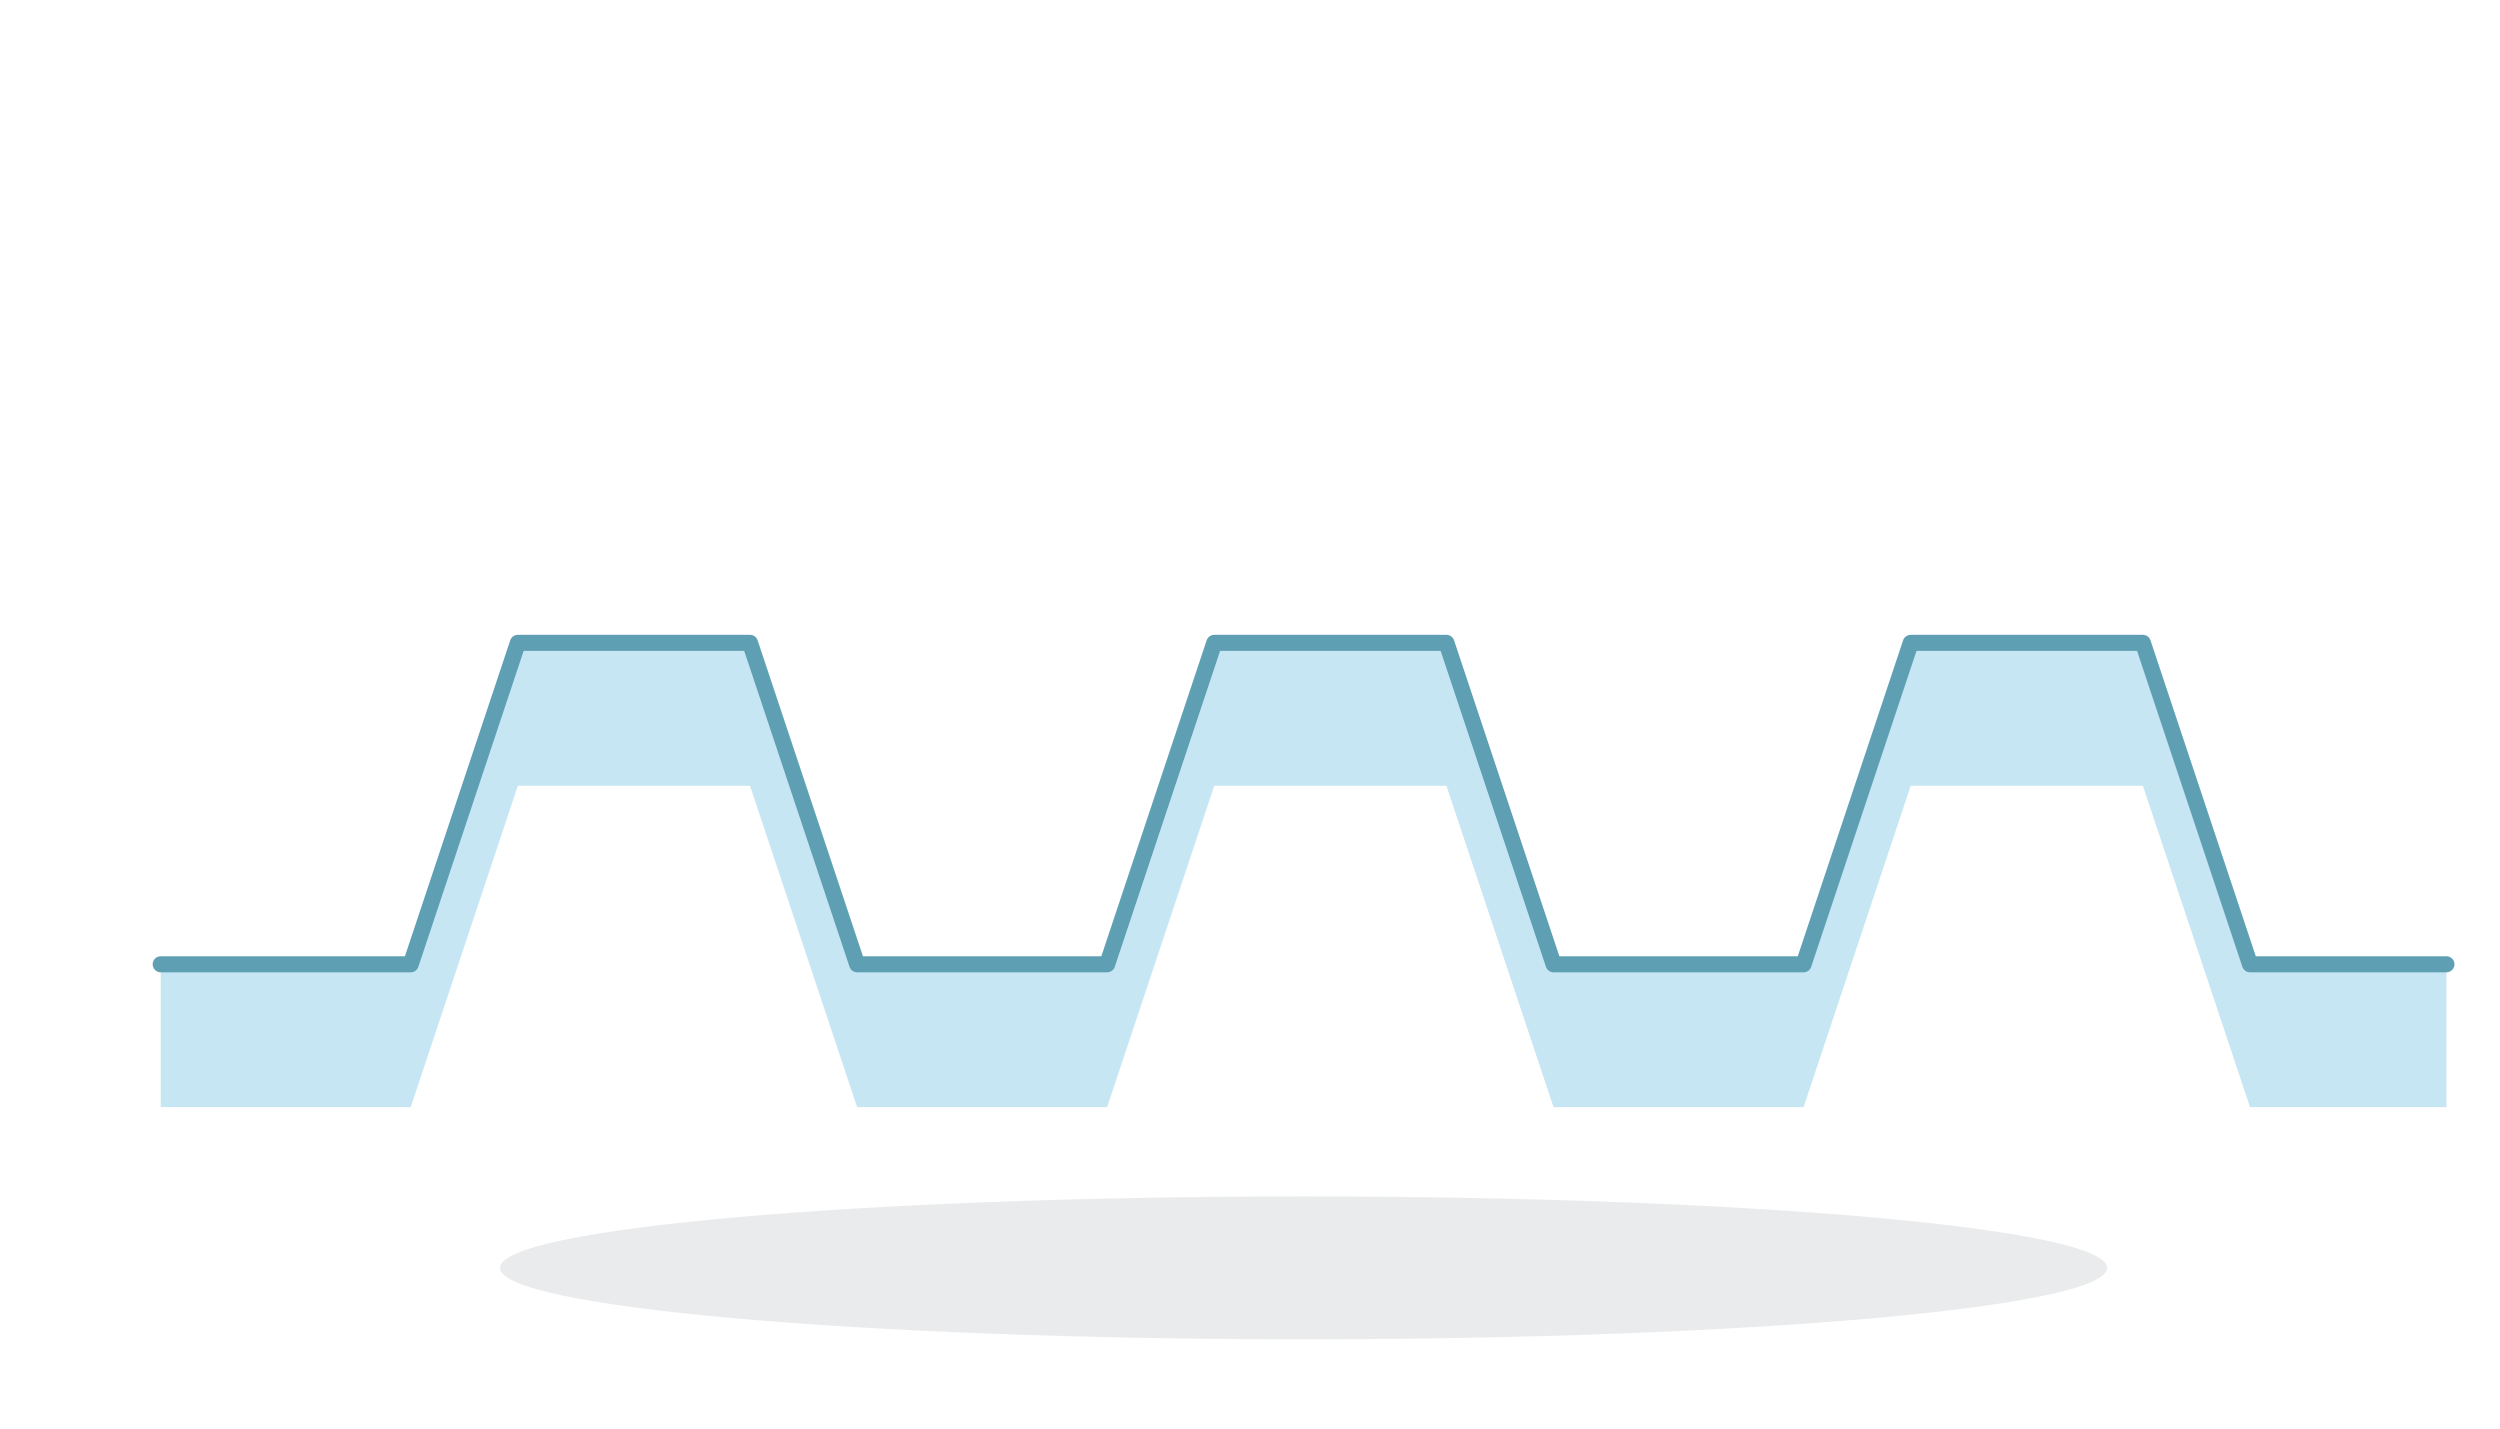
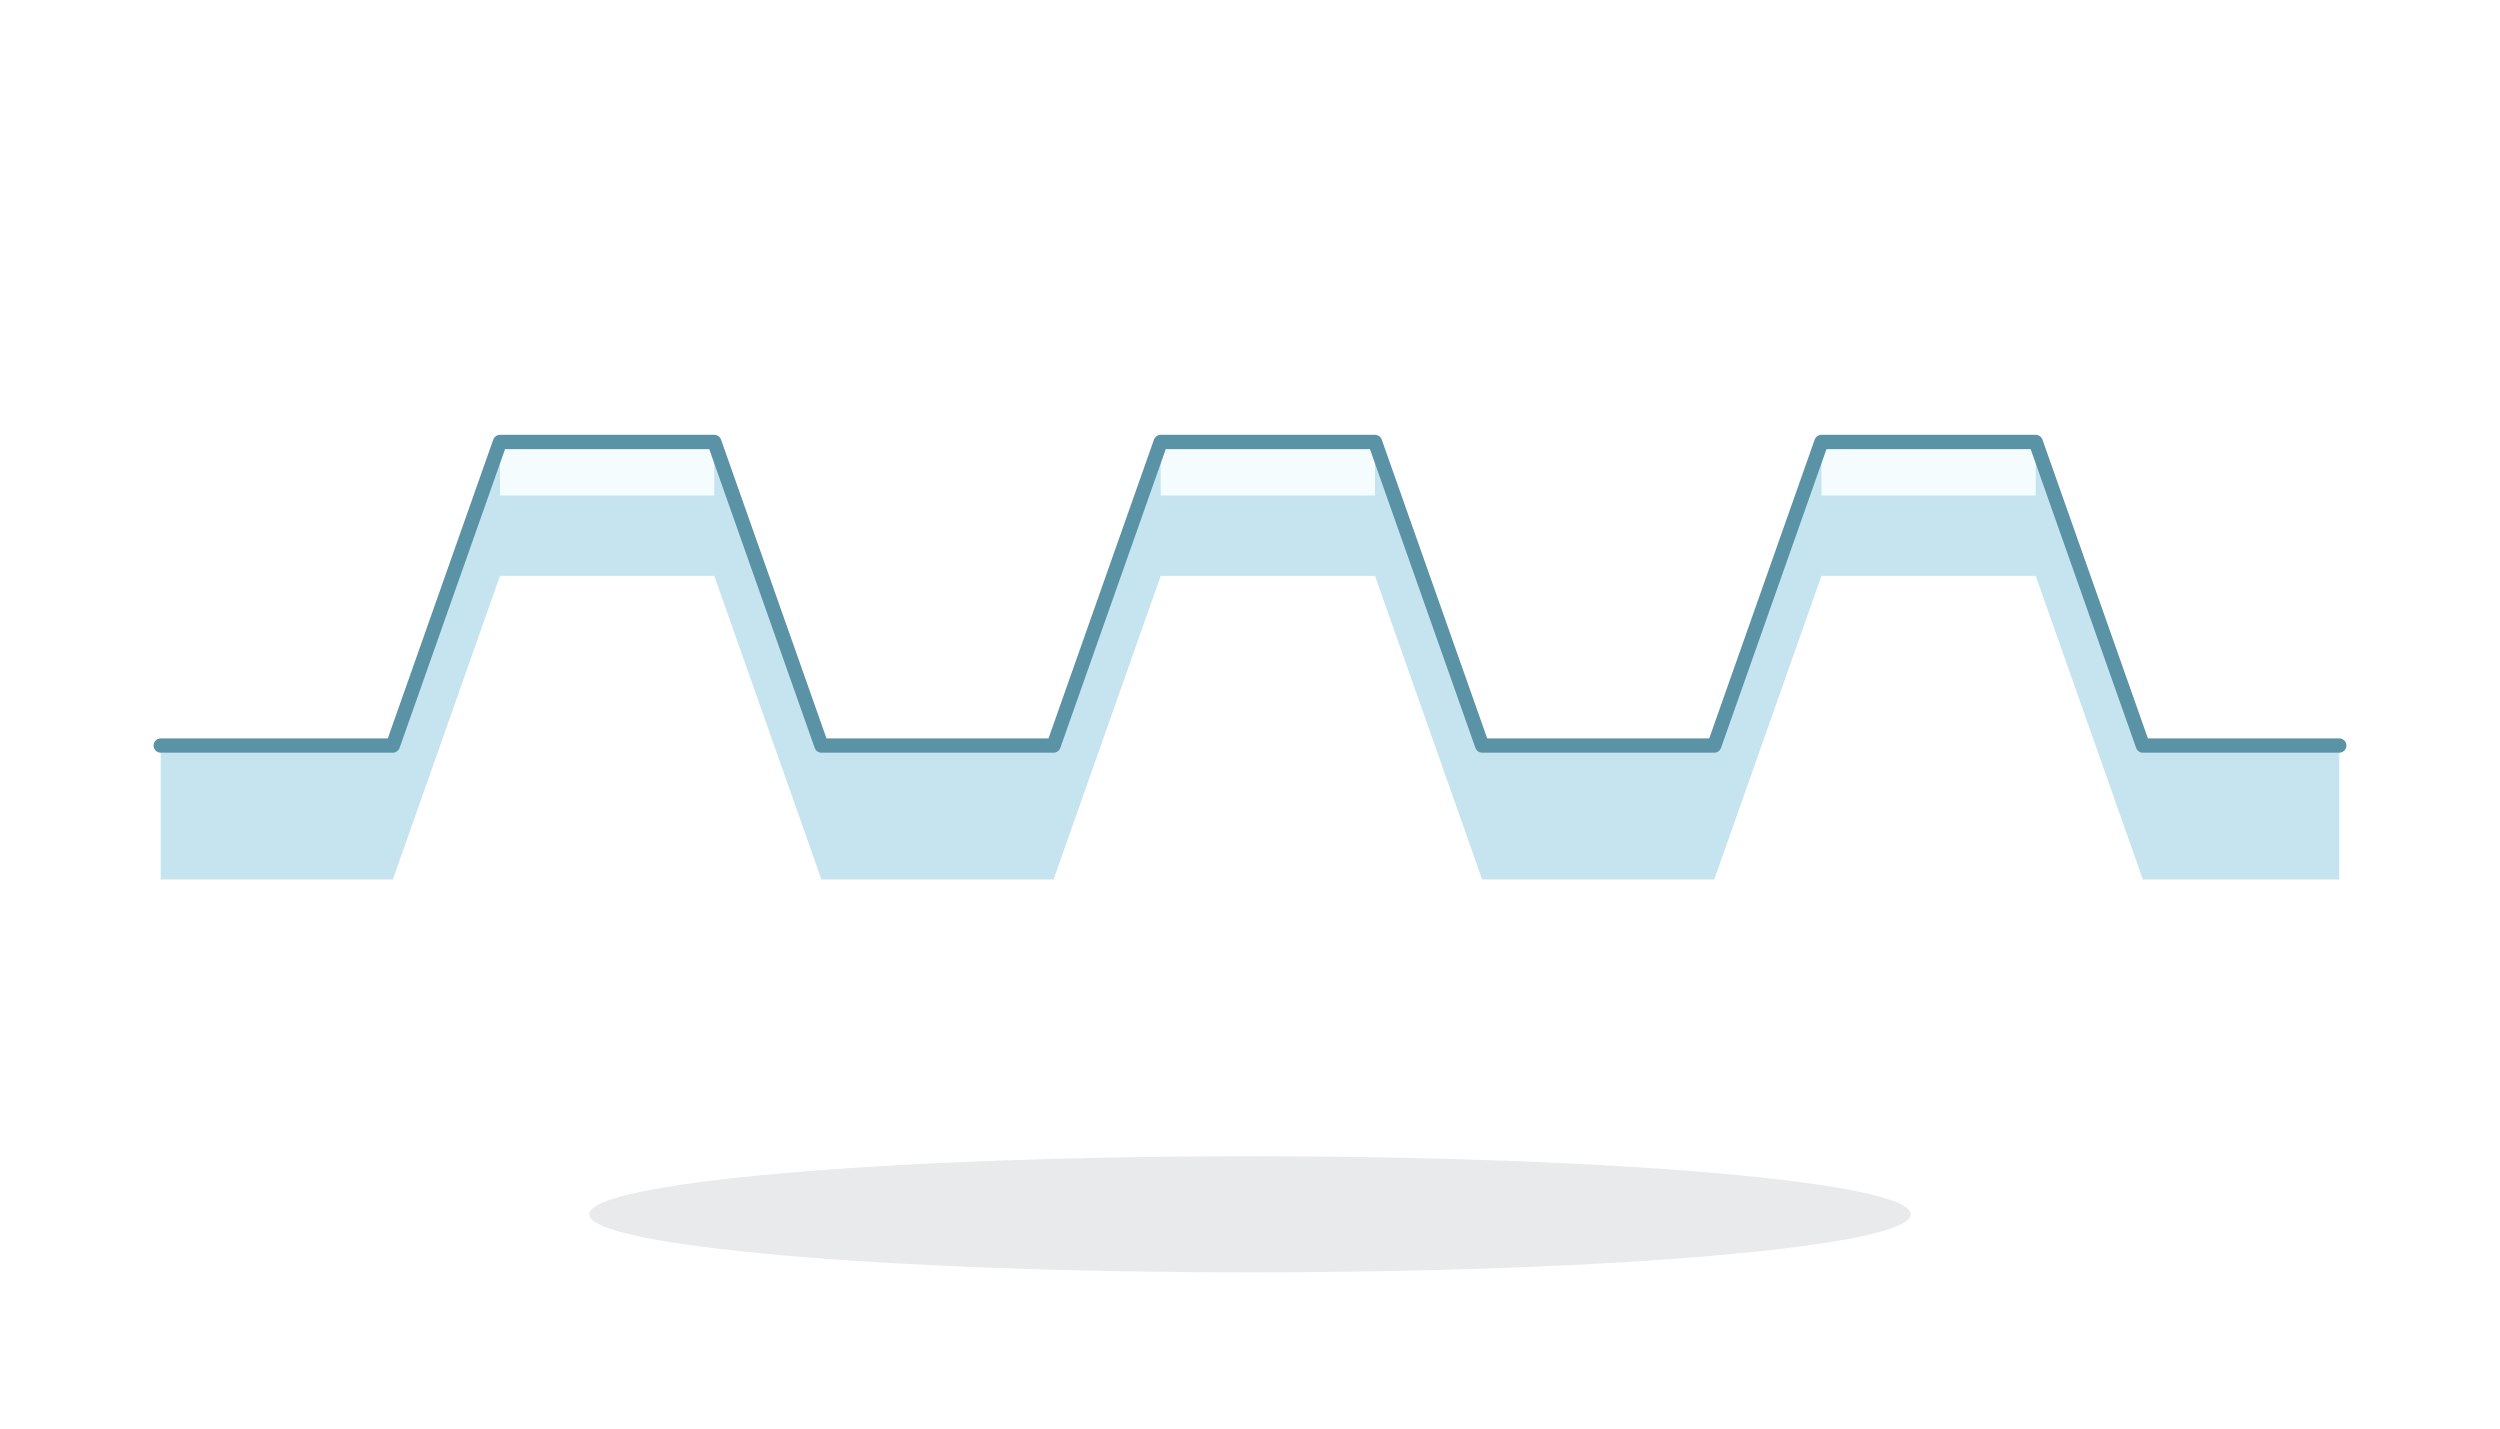
<svg xmlns="http://www.w3.org/2000/svg" viewBox="0 0 280 160">
-   <ellipse cx="146" cy="142" rx="90" ry="8" fill="#1b2430" opacity="0.09" />
-   <path d="M 18.0 108.0 L 46.0 108.0 L 58.0 72.0 L 84.0 72.0 L 96.0 108.0 L 124.0 108.0 L 136.0 72.0 L 162.0 72.0 L 174.0 108.0 L 202.0 108.0 L 214.0 72.0 L 240.0 72.0 L 252.0 108.0 L 274.0 108.0 L 274.0 124.0 L 252.0 124.0 L 240.0 88.0 L 214.0 88.0 L 202.0 124.0 L 174.0 124.0 L 162.0 88.0 L 136.0 88.0 L 124.0 124.0 L 96.0 124.0 L 84.0 88.0 L 58.0 88.0 L 46.0 124.0 L 18.0 124.0 Z" fill="#c5e6f2" />
-   <path d="M 18.0 108.0 L 46.0 108.0 L 58.0 72.0 L 84.0 72.0 L 96.0 108.0 L 124.0 108.0 L 136.0 72.0 L 162.0 72.0 L 174.0 108.0 L 202.0 108.0 L 214.0 72.0 L 240.0 72.0 L 252.0 108.0 L 274.0 108.0" fill="none" stroke="#5f9fb4" stroke-width="1.8" stroke-linejoin="round" stroke-linecap="round" />
+   <ellipse cx="140" cy="136" rx="74" ry="6.5" fill="#1b2430" opacity="0.10" />
+   <g transform="translate(-6.0 -24.5)">
+     <path d="M 24.0 108.0 L 50.0 108.0 L 62.0 74.0 L 86.0 74.0 L 98.0 108.0 L 124.0 108.0 L 136.0 74.0 L 160.0 74.0 L 172.0 108.0 L 198.0 108.0 L 210.0 74.0 L 234.0 74.0 L 246.0 108.0 L 268.0 108.0 L 268.0 123.0 L 246.0 123.0 L 234.0 89.0 L 210.0 89.0 L 198.0 123.0 L 172.0 123.0 L 160.0 89.0 L 136.0 89.0 L 124.0 123.0 L 98.0 123.0 L 86.0 89.0 L 62.0 89.0 L 50.0 123.0 L 24.0 123.0 Z" fill="#c5e4f0" />
+     <path d="M 62.0 74.0 L 86.0 74.0 L 86.0 80.0 L 62.0 80.0 Z" fill="#f4fcfe" />
+     <path d="M 136.0 74.0 L 160.0 74.0 L 160.0 80.0 L 136.0 80.0 Z" fill="#f4fcfe" />
+     <path d="M 210.0 74.0 L 234.0 74.0 L 234.0 80.0 L 210.0 80.0 Z" fill="#f4fcfe" />
+     <path d="M 24.0 108.0 L 50.0 108.0 L 62.0 74.0 L 86.0 74.0 L 98.0 108.0 L 124.0 108.0 L 136.0 74.0 L 160.0 74.0 L 172.0 108.0 L 198.0 108.0 L 210.0 74.0 L 234.0 74.0 L 246.0 108.0 L 268.0 108.0" fill="none" stroke="#5a92a6" stroke-width="1.6" stroke-linejoin="round" stroke-linecap="round" />
+   </g>
</svg>
